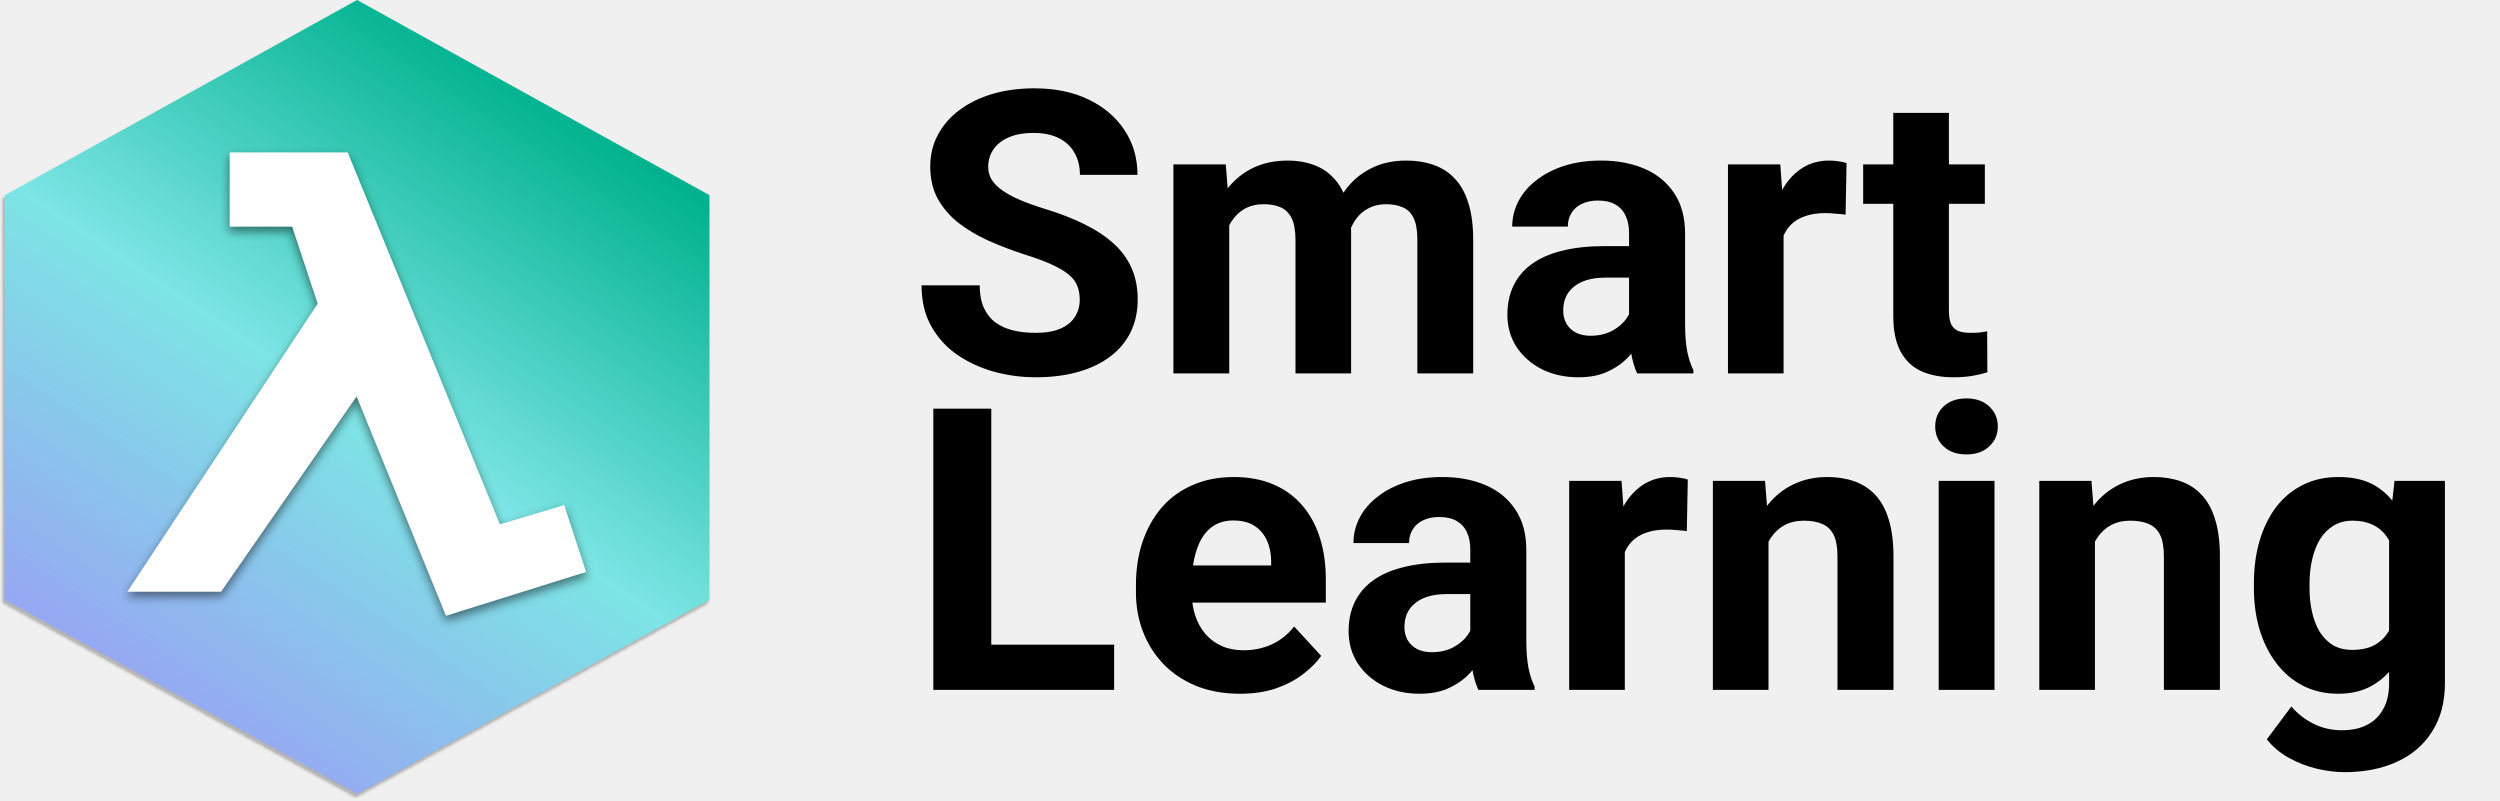
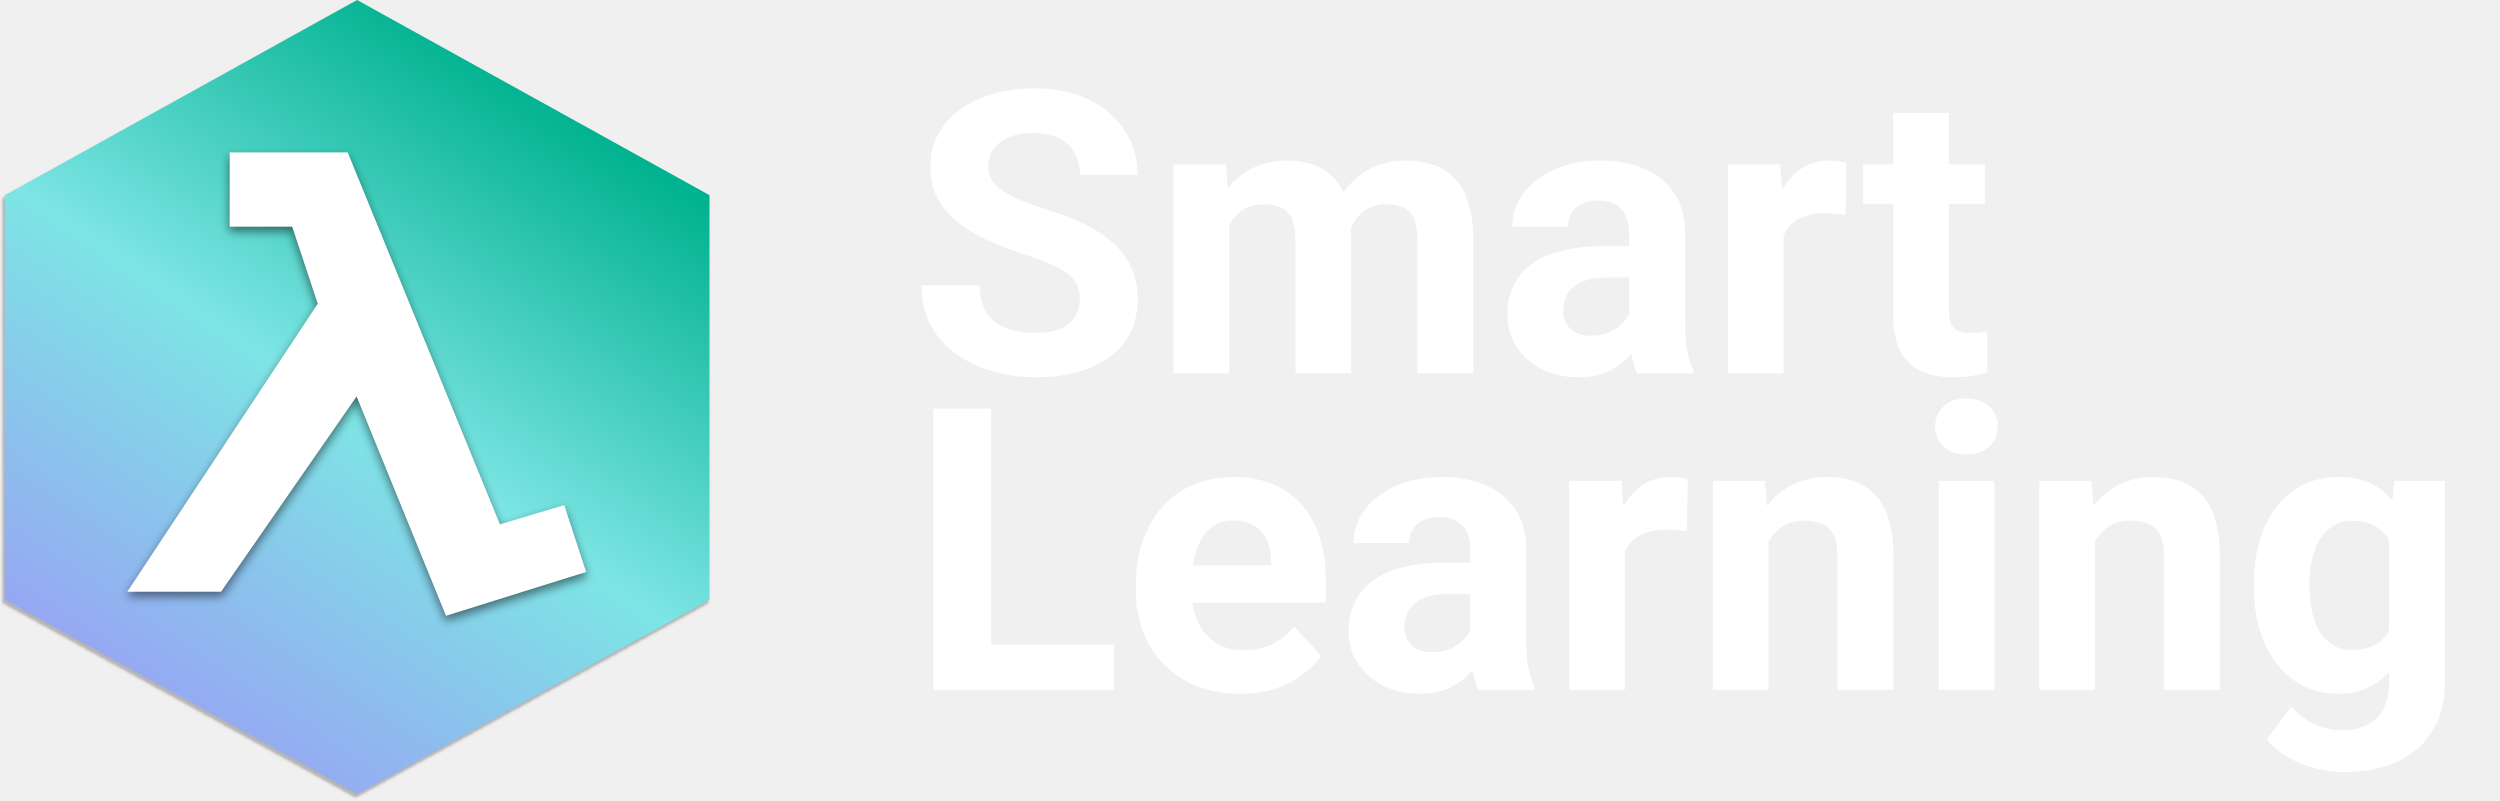
<svg xmlns="http://www.w3.org/2000/svg" width="158" height="50.6" viewBox="0 0 1580 506" fill="none">
  <g filter="url(#filter0_d_801_19)">
    <path d="M225.813 501.749L448.367 379.003V123.339L225.684 0L3 123.426V379.003L225.813 501.749Z" fill="url(#paint0_linear_801_19)" />
  </g>
  <g filter="url(#filter1_d_801_19)">
    <path d="M145.172 96.32H219.751L257.627 188.86L315.961 331.375L356.581 319.222L370.435 361.475L281.856 389.175L225.371 250.543L139.713 373.969H80.455L200.791 191.928L184.648 143.271H145.143L145.172 96.32Z" fill="white" />
  </g>
-   <path d="M682.398 189.491C682.398 186.317 681.91 183.469 680.934 180.946C680.038 178.342 678.329 175.982 675.807 173.866C673.284 171.669 669.744 169.512 665.187 167.396C660.629 165.281 654.729 163.083 647.486 160.805C639.43 158.201 631.78 155.271 624.537 152.016C617.376 148.76 611.028 144.976 605.494 140.663C600.042 136.269 595.729 131.182 592.555 125.404C589.462 119.626 587.916 112.912 587.916 105.263C587.916 97.857 589.544 91.143 592.799 85.121C596.054 79.018 600.611 73.809 606.471 69.496C612.33 65.102 619.247 61.724 627.223 59.364C635.279 57.004 644.109 55.824 653.712 55.824C666.814 55.824 678.248 58.184 688.014 62.904C697.779 67.624 705.348 74.094 710.719 82.314C716.171 90.533 718.897 99.932 718.897 110.512H682.521C682.521 105.303 681.422 100.746 679.225 96.84C677.109 92.852 673.854 89.719 669.459 87.44C665.146 85.162 659.693 84.022 653.102 84.022C646.754 84.022 641.464 84.999 637.232 86.952C633.001 88.824 629.827 91.387 627.711 94.643C625.595 97.816 624.537 101.397 624.537 105.385C624.537 108.396 625.27 111.122 626.734 113.563C628.281 116.005 630.559 118.284 633.57 120.399C636.581 122.515 640.284 124.509 644.679 126.381C649.073 128.253 654.16 130.084 659.938 131.874C669.622 134.804 678.126 138.1 685.45 141.762C692.856 145.424 699.041 149.534 704.005 154.091C708.969 158.648 712.713 163.816 715.235 169.594C717.758 175.372 719.02 181.923 719.02 189.247C719.02 196.978 717.514 203.896 714.503 209.999C711.492 216.103 707.138 221.27 701.441 225.502C695.745 229.734 688.95 232.948 681.056 235.146C673.162 237.343 664.332 238.441 654.566 238.441C645.777 238.441 637.11 237.302 628.565 235.023C620.021 232.663 612.249 229.123 605.25 224.403C598.333 219.683 592.799 213.661 588.648 206.337C584.498 199.013 582.423 190.346 582.423 180.336H619.166C619.166 185.87 620.021 190.549 621.729 194.374C623.438 198.199 625.839 201.291 628.932 203.651C632.105 206.011 635.849 207.72 640.162 208.778C644.557 209.836 649.358 210.365 654.566 210.365C660.914 210.365 666.122 209.47 670.191 207.68C674.342 205.889 677.394 203.407 679.347 200.233C681.381 197.06 682.398 193.479 682.398 189.491ZM776.881 131.264V236H741.603V103.92H774.684L776.881 131.264ZM771.998 165.321H762.232C762.232 156.125 763.331 147.662 765.528 139.931C767.807 132.118 771.103 125.364 775.416 119.667C779.811 113.889 785.222 109.413 791.651 106.239C798.08 103.065 805.527 101.479 813.99 101.479C819.85 101.479 825.221 102.374 830.104 104.164C834.986 105.873 839.177 108.599 842.677 112.343C846.257 116.005 849.024 120.806 850.978 126.747C852.931 132.606 853.907 139.646 853.907 147.865V236H818.751V151.771C818.751 145.749 817.937 141.111 816.31 137.855C814.682 134.6 812.363 132.322 809.352 131.02C806.422 129.717 802.882 129.066 798.731 129.066C794.174 129.066 790.187 130.002 786.769 131.874C783.432 133.746 780.665 136.35 778.468 139.687C776.271 142.942 774.643 146.767 773.585 151.161C772.527 155.556 771.998 160.276 771.998 165.321ZM850.611 161.293L838.038 162.88C838.038 154.254 839.096 146.238 841.212 138.832C843.409 131.426 846.624 124.916 850.855 119.301C855.169 113.686 860.499 109.332 866.847 106.239C873.194 103.065 880.519 101.479 888.819 101.479C895.167 101.479 900.945 102.414 906.153 104.286C911.362 106.076 915.797 108.965 919.459 112.953C923.202 116.859 926.051 121.986 928.004 128.334C930.038 134.682 931.056 142.453 931.056 151.649V236H895.777V151.649C895.777 145.546 894.964 140.907 893.336 137.733C891.79 134.478 889.511 132.24 886.5 131.02C883.57 129.717 880.071 129.066 876.002 129.066C871.77 129.066 868.067 129.921 864.894 131.63C861.72 133.257 859.075 135.536 856.959 138.466C854.843 141.396 853.256 144.813 852.198 148.72C851.14 152.545 850.611 156.736 850.611 161.293ZM1029.57 206.215V147.377C1029.57 143.145 1028.87 139.524 1027.49 136.513C1026.11 133.42 1023.95 131.02 1021.02 129.311C1018.17 127.602 1014.47 126.747 1009.91 126.747C1006.01 126.747 1002.63 127.439 999.781 128.822C996.933 130.124 994.736 132.037 993.189 134.56C991.643 137.001 990.87 139.89 990.87 143.227H955.714C955.714 137.611 957.016 132.281 959.62 127.235C962.224 122.19 966.008 117.755 970.973 113.93C975.937 110.023 981.837 106.972 988.673 104.774C995.59 102.577 1003.32 101.479 1011.87 101.479C1022.12 101.479 1031.23 103.188 1039.21 106.605C1047.19 110.023 1053.45 115.15 1058.01 121.986C1062.65 128.822 1064.97 137.367 1064.97 147.621V204.14C1064.97 211.382 1065.41 217.323 1066.31 221.962C1067.2 226.519 1068.51 230.507 1070.22 233.925V236H1034.69C1032.98 232.419 1031.68 227.943 1030.79 222.572C1029.97 217.12 1029.57 211.667 1029.57 206.215ZM1034.21 155.556L1034.45 175.453H1014.8C1010.16 175.453 1006.13 175.982 1002.71 177.04C999.293 178.098 996.485 179.604 994.288 181.557C992.091 183.428 990.463 185.626 989.405 188.148C988.429 190.671 987.94 193.438 987.94 196.449C987.94 199.46 988.632 202.187 990.016 204.628C991.399 206.988 993.393 208.86 995.997 210.243C998.601 211.545 1001.65 212.196 1005.15 212.196C1010.44 212.196 1015.04 211.138 1018.95 209.022C1022.85 206.907 1025.86 204.302 1027.98 201.21C1030.18 198.118 1031.32 195.188 1031.4 192.421L1040.67 207.313C1039.37 210.65 1037.58 214.109 1035.3 217.689C1033.11 221.27 1030.3 224.647 1026.88 227.821C1023.46 230.914 1019.35 233.477 1014.55 235.512C1009.75 237.465 1004.05 238.441 997.462 238.441C989.08 238.441 981.471 236.773 974.635 233.437C967.88 230.019 962.509 225.339 958.521 219.398C954.615 213.376 952.662 206.54 952.662 198.891C952.662 191.973 953.964 185.829 956.568 180.458C959.173 175.087 962.997 170.57 968.043 166.908C973.17 163.165 979.558 160.357 987.208 158.485C994.858 156.532 1003.73 155.556 1013.82 155.556H1034.21ZM1127.22 132.729V236H1092.07V103.92H1125.15L1127.22 132.729ZM1167.02 103.065L1166.41 135.658C1164.7 135.414 1162.62 135.211 1160.18 135.048C1157.82 134.804 1155.67 134.682 1153.71 134.682C1148.75 134.682 1144.43 135.333 1140.77 136.635C1137.19 137.855 1134.18 139.687 1131.74 142.128C1129.38 144.569 1127.59 147.54 1126.37 151.039C1125.23 154.538 1124.58 158.526 1124.42 163.002L1117.33 160.805C1117.33 152.26 1118.19 144.407 1119.9 137.245C1121.61 130.002 1124.09 123.695 1127.34 118.324C1130.68 112.953 1134.75 108.803 1139.55 105.873C1144.35 102.943 1149.85 101.479 1156.03 101.479C1157.98 101.479 1159.98 101.641 1162.01 101.967C1164.05 102.211 1165.72 102.577 1167.02 103.065ZM1254.42 103.92V128.822H1177.52V103.92H1254.42ZM1196.56 71.327H1231.71V196.205C1231.71 200.03 1232.2 202.96 1233.18 204.994C1234.24 207.029 1235.78 208.453 1237.82 209.267C1239.85 209.999 1242.42 210.365 1245.51 210.365C1247.71 210.365 1249.66 210.284 1251.37 210.121C1253.16 209.877 1254.66 209.633 1255.88 209.389L1256.01 235.268C1253 236.244 1249.74 237.017 1246.24 237.587C1242.74 238.157 1238.88 238.441 1234.64 238.441C1226.91 238.441 1220.16 237.18 1214.38 234.657C1208.68 232.053 1204.29 227.903 1201.2 222.206C1198.1 216.509 1196.56 209.022 1196.56 199.745V71.327ZM704.127 407.436V436H614.649V407.436H704.127ZM626.49 258.266V436H589.869V258.266H626.49ZM783.717 438.441C773.463 438.441 764.267 436.814 756.129 433.559C747.991 430.222 741.074 425.624 735.377 419.765C729.762 413.905 725.449 407.11 722.438 399.379C719.426 391.566 717.921 383.266 717.921 374.477V369.594C717.921 359.584 719.345 350.429 722.193 342.128C725.042 333.827 729.111 326.625 734.4 320.521C739.771 314.418 746.282 309.739 753.932 306.483C761.581 303.147 770.208 301.479 779.811 301.479C789.169 301.479 797.47 303.025 804.713 306.117C811.956 309.21 818.019 313.604 822.901 319.301C827.866 324.997 831.609 331.833 834.132 339.809C836.655 347.702 837.916 356.492 837.916 366.176V380.824H732.936V357.387H803.37V354.701C803.37 349.818 802.475 345.465 800.685 341.64C798.976 337.733 796.371 334.641 792.872 332.362C789.373 330.084 784.897 328.944 779.444 328.944C774.806 328.944 770.818 329.962 767.481 331.996C764.145 334.031 761.419 336.879 759.303 340.541C757.268 344.203 755.722 348.516 754.664 353.48C753.688 358.363 753.199 363.734 753.199 369.594V374.477C753.199 379.766 753.932 384.649 755.396 389.125C756.943 393.601 759.099 397.466 761.866 400.722C764.715 403.977 768.132 406.5 772.12 408.29C776.189 410.08 780.787 410.976 785.914 410.976C792.262 410.976 798.162 409.755 803.614 407.313C809.148 404.791 813.909 401.007 817.896 395.961L834.986 414.516C832.219 418.503 828.435 422.328 823.634 425.99C818.914 429.652 813.217 432.663 806.544 435.023C799.871 437.302 792.262 438.441 783.717 438.441ZM929.225 406.215V347.377C929.225 343.145 928.533 339.524 927.149 336.513C925.766 333.42 923.609 331.02 920.68 329.311C917.831 327.602 914.129 326.747 909.571 326.747C905.665 326.747 902.288 327.439 899.439 328.822C896.591 330.124 894.394 332.037 892.848 334.56C891.301 337.001 890.528 339.89 890.528 343.227H855.372C855.372 337.611 856.674 332.281 859.278 327.235C861.882 322.19 865.667 317.755 870.631 313.93C875.595 310.023 881.495 306.972 888.331 304.774C895.248 302.577 902.979 301.479 911.524 301.479C921.778 301.479 930.893 303.188 938.868 306.605C946.843 310.023 953.11 315.15 957.667 321.986C962.306 328.822 964.625 337.367 964.625 347.621V404.14C964.625 411.382 965.073 417.323 965.968 421.962C966.863 426.519 968.165 430.507 969.874 433.925V436H934.352C932.643 432.419 931.34 427.943 930.445 422.572C929.632 417.12 929.225 411.667 929.225 406.215ZM933.863 355.556L934.107 375.453H914.454C909.815 375.453 905.787 375.982 902.369 377.04C898.951 378.098 896.144 379.604 893.946 381.557C891.749 383.428 890.121 385.626 889.063 388.148C888.087 390.671 887.599 393.438 887.599 396.449C887.599 399.46 888.29 402.187 889.674 404.628C891.057 406.988 893.051 408.86 895.655 410.243C898.259 411.545 901.311 412.196 904.811 412.196C910.1 412.196 914.698 411.138 918.604 409.022C922.511 406.907 925.522 404.302 927.638 401.21C929.835 398.118 930.974 395.188 931.056 392.421L940.333 407.313C939.031 410.65 937.241 414.109 934.962 417.689C932.765 421.27 929.957 424.647 926.539 427.821C923.121 430.914 919.011 433.477 914.21 435.512C909.409 437.465 903.712 438.441 897.12 438.441C888.738 438.441 881.129 436.773 874.293 433.437C867.538 430.019 862.167 425.339 858.18 419.398C854.273 413.376 852.32 406.54 852.32 398.891C852.32 391.973 853.622 385.829 856.227 380.458C858.831 375.087 862.656 370.57 867.701 366.908C872.828 363.165 879.216 360.357 886.866 358.485C894.516 356.532 903.386 355.556 913.478 355.556H933.863ZM1026.88 332.729V436H991.725V303.92H1024.81L1026.88 332.729ZM1066.68 303.065L1066.07 335.658C1064.36 335.414 1062.28 335.211 1059.84 335.048C1057.48 334.804 1055.32 334.682 1053.37 334.682C1048.41 334.682 1044.09 335.333 1040.43 336.635C1036.85 337.855 1033.84 339.687 1031.4 342.128C1029.04 344.569 1027.25 347.54 1026.03 351.039C1024.89 354.538 1024.24 358.526 1024.07 363.002L1016.99 360.805C1016.99 352.26 1017.85 344.407 1019.56 337.245C1021.27 330.002 1023.75 323.695 1027 318.324C1030.34 312.953 1034.41 308.803 1039.21 305.873C1044.01 302.943 1049.5 301.479 1055.69 301.479C1057.64 301.479 1059.64 301.641 1061.67 301.967C1063.71 302.211 1065.37 302.577 1066.68 303.065ZM1117.7 332.118V436H1082.54V303.92H1115.5L1117.7 332.118ZM1112.57 365.321H1103.05C1103.05 355.556 1104.31 346.767 1106.84 338.954C1109.36 331.06 1112.9 324.346 1117.46 318.812C1122.01 313.197 1127.43 308.925 1133.69 305.995C1140.04 302.984 1147.12 301.479 1154.93 301.479C1161.12 301.479 1166.77 302.374 1171.9 304.164C1177.03 305.954 1181.42 308.803 1185.08 312.709C1188.83 316.615 1191.68 321.783 1193.63 328.212C1195.66 334.641 1196.68 342.494 1196.68 351.771V436H1161.28V351.649C1161.28 345.79 1160.47 341.233 1158.84 337.978C1157.21 334.722 1154.81 332.444 1151.64 331.142C1148.54 329.758 1144.72 329.066 1140.16 329.066C1135.44 329.066 1131.33 330.002 1127.83 331.874C1124.42 333.746 1121.57 336.35 1119.29 339.687C1117.09 342.942 1115.42 346.767 1114.28 351.161C1113.14 355.556 1112.57 360.276 1112.57 365.321ZM1260.52 303.92V436H1225.25V303.92H1260.52ZM1223.05 269.496C1223.05 264.369 1224.84 260.137 1228.42 256.801C1232 253.464 1236.8 251.796 1242.82 251.796C1248.76 251.796 1253.52 253.464 1257.11 256.801C1260.77 260.137 1262.6 264.369 1262.6 269.496C1262.6 274.623 1260.77 278.855 1257.11 282.191C1253.52 285.528 1248.76 287.196 1242.82 287.196C1236.8 287.196 1232 285.528 1228.42 282.191C1224.84 278.855 1223.05 274.623 1223.05 269.496ZM1324 332.118V436H1288.84V303.92H1321.8L1324 332.118ZM1318.87 365.321H1309.35C1309.35 355.556 1310.61 346.767 1313.14 338.954C1315.66 331.06 1319.2 324.346 1323.76 318.812C1328.31 313.197 1333.72 308.925 1339.99 305.995C1346.34 302.984 1353.42 301.479 1361.23 301.479C1367.42 301.479 1373.07 302.374 1378.2 304.164C1383.33 305.954 1387.72 308.803 1391.38 312.709C1395.13 316.615 1397.97 321.783 1399.93 328.212C1401.96 334.641 1402.98 342.494 1402.98 351.771V436H1367.58V351.649C1367.58 345.79 1366.77 341.233 1365.14 337.978C1363.51 334.722 1361.11 332.444 1357.94 331.142C1354.84 329.758 1351.02 329.066 1346.46 329.066C1341.74 329.066 1337.63 330.002 1334.13 331.874C1330.71 333.746 1327.87 336.35 1325.59 339.687C1323.39 342.942 1321.72 346.767 1320.58 351.161C1319.44 355.556 1318.87 360.276 1318.87 365.321ZM1513.33 303.92H1545.19V431.605C1545.19 443.65 1542.51 453.863 1537.13 462.245C1531.85 470.709 1524.44 477.097 1514.92 481.41C1505.4 485.805 1494.33 488.002 1481.71 488.002C1476.18 488.002 1470.32 487.27 1464.14 485.805C1458.03 484.34 1452.17 482.061 1446.56 478.969C1441.02 475.876 1436.39 471.97 1432.64 467.25L1448.15 446.498C1452.21 451.218 1456.93 454.88 1462.31 457.484C1467.68 460.17 1473.62 461.513 1480.13 461.513C1486.48 461.513 1491.85 460.333 1496.24 457.973C1500.64 455.694 1504.01 452.317 1506.37 447.841C1508.73 443.446 1509.91 438.116 1509.91 431.85V334.438L1513.33 303.92ZM1424.46 371.547V368.983C1424.46 358.892 1425.68 349.737 1428.13 341.518C1430.65 333.217 1434.19 326.096 1438.75 320.155C1443.38 314.215 1449 309.617 1455.59 306.361C1462.18 303.106 1469.63 301.479 1477.93 301.479C1486.72 301.479 1494.08 303.106 1500.03 306.361C1505.97 309.617 1510.85 314.255 1514.67 320.277C1518.5 326.218 1521.47 333.257 1523.58 341.396C1525.78 349.452 1527.49 358.282 1528.71 367.885V373.5C1527.49 382.696 1525.66 391.241 1523.22 399.135C1520.78 407.029 1517.56 413.946 1513.58 419.887C1509.59 425.746 1504.62 430.303 1498.68 433.559C1492.82 436.814 1485.82 438.441 1477.69 438.441C1469.55 438.441 1462.18 436.773 1455.59 433.437C1449.08 430.1 1443.51 425.421 1438.87 419.398C1434.23 413.376 1430.65 406.296 1428.13 398.158C1425.68 390.02 1424.46 381.15 1424.46 371.547ZM1459.62 368.983V371.547C1459.62 376.999 1460.15 382.086 1461.21 386.806C1462.26 391.526 1463.89 395.717 1466.09 399.379C1468.37 402.96 1471.18 405.767 1474.51 407.802C1477.93 409.755 1481.96 410.731 1486.6 410.731C1493.03 410.731 1498.28 409.389 1502.34 406.703C1506.41 403.936 1509.47 400.152 1511.5 395.351C1513.53 390.549 1514.71 385.015 1515.04 378.749V362.758C1514.88 357.631 1514.19 353.033 1512.96 348.964C1511.74 344.813 1510.04 341.273 1507.84 338.344C1505.64 335.414 1502.79 333.135 1499.29 331.508C1495.79 329.88 1491.64 329.066 1486.84 329.066C1482.2 329.066 1478.17 330.124 1474.76 332.24C1471.42 334.275 1468.61 337.082 1466.33 340.663C1464.14 344.244 1462.47 348.476 1461.33 353.358C1460.19 358.16 1459.62 363.368 1459.62 368.983Z" fill="black" />
+   <path d="M682.398 189.491C682.398 186.317 681.91 183.469 680.934 180.946C680.038 178.342 678.329 175.982 675.807 173.866C673.284 171.669 669.744 169.512 665.187 167.396C660.629 165.281 654.729 163.083 647.486 160.805C639.43 158.201 631.78 155.271 624.537 152.016C617.376 148.76 611.028 144.976 605.494 140.663C600.042 136.269 595.729 131.182 592.555 125.404C589.462 119.626 587.916 112.912 587.916 105.263C587.916 97.857 589.544 91.143 592.799 85.121C596.054 79.018 600.611 73.809 606.471 69.496C612.33 65.102 619.247 61.724 627.223 59.364C635.279 57.004 644.109 55.824 653.712 55.824C666.814 55.824 678.248 58.184 688.014 62.904C697.779 67.624 705.348 74.094 710.719 82.314C716.171 90.533 718.897 99.932 718.897 110.512H682.521C682.521 105.303 681.422 100.746 679.225 96.84C677.109 92.852 673.854 89.719 669.459 87.44C665.146 85.162 659.693 84.022 653.102 84.022C646.754 84.022 641.464 84.999 637.232 86.952C633.001 88.824 629.827 91.387 627.711 94.643C625.595 97.816 624.537 101.397 624.537 105.385C624.537 108.396 625.27 111.122 626.734 113.563C628.281 116.005 630.559 118.284 633.57 120.399C636.581 122.515 640.284 124.509 644.679 126.381C649.073 128.253 654.16 130.084 659.938 131.874C669.622 134.804 678.126 138.1 685.45 141.762C692.856 145.424 699.041 149.534 704.005 154.091C708.969 158.648 712.713 163.816 715.235 169.594C717.758 175.372 719.02 181.923 719.02 189.247C719.02 196.978 717.514 203.896 714.503 209.999C711.492 216.103 707.138 221.27 701.441 225.502C695.745 229.734 688.95 232.948 681.056 235.146C673.162 237.343 664.332 238.441 654.566 238.441C645.777 238.441 637.11 237.302 628.565 235.023C620.021 232.663 612.249 229.123 605.25 224.403C598.333 219.683 592.799 213.661 588.648 206.337C584.498 199.013 582.423 190.346 582.423 180.336H619.166C619.166 185.87 620.021 190.549 621.729 194.374C623.438 198.199 625.839 201.291 628.932 203.651C632.105 206.011 635.849 207.72 640.162 208.778C644.557 209.836 649.358 210.365 654.566 210.365C660.914 210.365 666.122 209.47 670.191 207.68C674.342 205.889 677.394 203.407 679.347 200.233C681.381 197.06 682.398 193.479 682.398 189.491ZM776.881 131.264V236H741.603V103.92H774.684L776.881 131.264ZM771.998 165.321H762.232C762.232 156.125 763.331 147.662 765.528 139.931C767.807 132.118 771.103 125.364 775.416 119.667C779.811 113.889 785.222 109.413 791.651 106.239C798.08 103.065 805.527 101.479 813.99 101.479C819.85 101.479 825.221 102.374 830.104 104.164C834.986 105.873 839.177 108.599 842.677 112.343C846.257 116.005 849.024 120.806 850.978 126.747C852.931 132.606 853.907 139.646 853.907 147.865V236H818.751V151.771C818.751 145.749 817.937 141.111 816.31 137.855C814.682 134.6 812.363 132.322 809.352 131.02C806.422 129.717 802.882 129.066 798.731 129.066C794.174 129.066 790.187 130.002 786.769 131.874C783.432 133.746 780.665 136.35 778.468 139.687C776.271 142.942 774.643 146.767 773.585 151.161C772.527 155.556 771.998 160.276 771.998 165.321ZM850.611 161.293L838.038 162.88C838.038 154.254 839.096 146.238 841.212 138.832C843.409 131.426 846.624 124.916 850.855 119.301C855.169 113.686 860.499 109.332 866.847 106.239C873.194 103.065 880.519 101.479 888.819 101.479C895.167 101.479 900.945 102.414 906.153 104.286C911.362 106.076 915.797 108.965 919.459 112.953C923.202 116.859 926.051 121.986 928.004 128.334C930.038 134.682 931.056 142.453 931.056 151.649V236H895.777V151.649C895.777 145.546 894.964 140.907 893.336 137.733C891.79 134.478 889.511 132.24 886.5 131.02C883.57 129.717 880.071 129.066 876.002 129.066C871.77 129.066 868.067 129.921 864.894 131.63C861.72 133.257 859.075 135.536 856.959 138.466C854.843 141.396 853.256 144.813 852.198 148.72C851.14 152.545 850.611 156.736 850.611 161.293ZM1029.57 206.215V147.377C1029.57 143.145 1028.87 139.524 1027.49 136.513C1026.11 133.42 1023.95 131.02 1021.02 129.311C1018.17 127.602 1014.47 126.747 1009.91 126.747C1006.01 126.747 1002.63 127.439 999.781 128.822C996.933 130.124 994.736 132.037 993.189 134.56C991.643 137.001 990.87 139.89 990.87 143.227H955.714C955.714 137.611 957.016 132.281 959.62 127.235C962.224 122.19 966.008 117.755 970.973 113.93C975.937 110.023 981.837 106.972 988.673 104.774C995.59 102.577 1003.32 101.479 1011.87 101.479C1022.12 101.479 1031.23 103.188 1039.21 106.605C1047.19 110.023 1053.45 115.15 1058.01 121.986C1062.65 128.822 1064.97 137.367 1064.97 147.621V204.14C1064.97 211.382 1065.41 217.323 1066.31 221.962C1067.2 226.519 1068.51 230.507 1070.22 233.925V236H1034.69C1032.98 232.419 1031.68 227.943 1030.79 222.572C1029.97 217.12 1029.57 211.667 1029.57 206.215ZM1034.21 155.556L1034.45 175.453H1014.8C1010.16 175.453 1006.13 175.982 1002.71 177.04C999.293 178.098 996.485 179.604 994.288 181.557C992.091 183.428 990.463 185.626 989.405 188.148C988.429 190.671 987.94 193.438 987.94 196.449C987.94 199.46 988.632 202.187 990.016 204.628C991.399 206.988 993.393 208.86 995.997 210.243C998.601 211.545 1001.65 212.196 1005.15 212.196C1010.44 212.196 1015.04 211.138 1018.95 209.022C1022.85 206.907 1025.86 204.302 1027.98 201.21C1030.18 198.118 1031.32 195.188 1031.4 192.421L1040.67 207.313C1039.37 210.65 1037.58 214.109 1035.3 217.689C1033.11 221.27 1030.3 224.647 1026.88 227.821C1023.46 230.914 1019.35 233.477 1014.55 235.512C1009.75 237.465 1004.05 238.441 997.462 238.441C989.08 238.441 981.471 236.773 974.635 233.437C967.88 230.019 962.509 225.339 958.521 219.398C954.615 213.376 952.662 206.54 952.662 198.891C952.662 191.973 953.964 185.829 956.568 180.458C959.173 175.087 962.997 170.57 968.043 166.908C973.17 163.165 979.558 160.357 987.208 158.485C994.858 156.532 1003.73 155.556 1013.82 155.556H1034.21ZM1127.22 132.729V236H1092.07V103.92H1125.15L1127.22 132.729ZM1167.02 103.065L1166.41 135.658C1164.7 135.414 1162.62 135.211 1160.18 135.048C1157.82 134.804 1155.67 134.682 1153.71 134.682C1148.75 134.682 1144.43 135.333 1140.77 136.635C1137.19 137.855 1134.18 139.687 1131.74 142.128C1129.38 144.569 1127.59 147.54 1126.37 151.039C1125.23 154.538 1124.58 158.526 1124.42 163.002L1117.33 160.805C1117.33 152.26 1118.19 144.407 1119.9 137.245C1121.61 130.002 1124.09 123.695 1127.34 118.324C1130.68 112.953 1134.75 108.803 1139.55 105.873C1144.35 102.943 1149.85 101.479 1156.03 101.479C1157.98 101.479 1159.98 101.641 1162.01 101.967C1164.05 102.211 1165.72 102.577 1167.02 103.065ZM1254.42 103.92V128.822H1177.52V103.92H1254.42ZM1196.56 71.327H1231.71V196.205C1231.71 200.03 1232.2 202.96 1233.18 204.994C1234.24 207.029 1235.78 208.453 1237.82 209.267C1239.85 209.999 1242.42 210.365 1245.51 210.365C1247.71 210.365 1249.66 210.284 1251.37 210.121C1253.16 209.877 1254.66 209.633 1255.88 209.389L1256.01 235.268C1253 236.244 1249.74 237.017 1246.24 237.587C1242.74 238.157 1238.88 238.441 1234.64 238.441C1226.91 238.441 1220.16 237.18 1214.38 234.657C1208.68 232.053 1204.29 227.903 1201.2 222.206C1198.1 216.509 1196.56 209.022 1196.56 199.745V71.327ZM704.127 407.436V436H614.649V407.436H704.127ZM626.49 258.266V436H589.869V258.266H626.49ZM783.717 438.441C773.463 438.441 764.267 436.814 756.129 433.559C747.991 430.222 741.074 425.624 735.377 419.765C729.762 413.905 725.449 407.11 722.438 399.379C719.426 391.566 717.921 383.266 717.921 374.477V369.594C717.921 359.584 719.345 350.429 722.193 342.128C725.042 333.827 729.111 326.625 734.4 320.521C739.771 314.418 746.282 309.739 753.932 306.483C761.581 303.147 770.208 301.479 779.811 301.479C789.169 301.479 797.47 303.025 804.713 306.117C811.956 309.21 818.019 313.604 822.901 319.301C827.866 324.997 831.609 331.833 834.132 339.809C836.655 347.702 837.916 356.492 837.916 366.176V380.824H732.936V357.387H803.37V354.701C803.37 349.818 802.475 345.465 800.685 341.64C798.976 337.733 796.371 334.641 792.872 332.362C789.373 330.084 784.897 328.944 779.444 328.944C774.806 328.944 770.818 329.962 767.481 331.996C764.145 334.031 761.419 336.879 759.303 340.541C757.268 344.203 755.722 348.516 754.664 353.48C753.688 358.363 753.199 363.734 753.199 369.594V374.477C753.199 379.766 753.932 384.649 755.396 389.125C756.943 393.601 759.099 397.466 761.866 400.722C764.715 403.977 768.132 406.5 772.12 408.29C776.189 410.08 780.787 410.976 785.914 410.976C792.262 410.976 798.162 409.755 803.614 407.313C809.148 404.791 813.909 401.007 817.896 395.961L834.986 414.516C832.219 418.503 828.435 422.328 823.634 425.99C818.914 429.652 813.217 432.663 806.544 435.023C799.871 437.302 792.262 438.441 783.717 438.441ZM929.225 406.215V347.377C929.225 343.145 928.533 339.524 927.149 336.513C925.766 333.42 923.609 331.02 920.68 329.311C917.831 327.602 914.129 326.747 909.571 326.747C905.665 326.747 902.288 327.439 899.439 328.822C896.591 330.124 894.394 332.037 892.848 334.56C891.301 337.001 890.528 339.89 890.528 343.227H855.372C855.372 337.611 856.674 332.281 859.278 327.235C861.882 322.19 865.667 317.755 870.631 313.93C875.595 310.023 881.495 306.972 888.331 304.774C895.248 302.577 902.979 301.479 911.524 301.479C921.778 301.479 930.893 303.188 938.868 306.605C946.843 310.023 953.11 315.15 957.667 321.986C962.306 328.822 964.625 337.367 964.625 347.621V404.14C964.625 411.382 965.073 417.323 965.968 421.962C966.863 426.519 968.165 430.507 969.874 433.925V436H934.352C932.643 432.419 931.34 427.943 930.445 422.572C929.632 417.12 929.225 411.667 929.225 406.215ZM933.863 355.556L934.107 375.453H914.454C909.815 375.453 905.787 375.982 902.369 377.04C898.951 378.098 896.144 379.604 893.946 381.557C891.749 383.428 890.121 385.626 889.063 388.148C888.087 390.671 887.599 393.438 887.599 396.449C887.599 399.46 888.29 402.187 889.674 404.628C891.057 406.988 893.051 408.86 895.655 410.243C898.259 411.545 901.311 412.196 904.811 412.196C910.1 412.196 914.698 411.138 918.604 409.022C922.511 406.907 925.522 404.302 927.638 401.21C929.835 398.118 930.974 395.188 931.056 392.421L940.333 407.313C939.031 410.65 937.241 414.109 934.962 417.689C932.765 421.27 929.957 424.647 926.539 427.821C923.121 430.914 919.011 433.477 914.21 435.512C909.409 437.465 903.712 438.441 897.12 438.441C888.738 438.441 881.129 436.773 874.293 433.437C867.538 430.019 862.167 425.339 858.18 419.398C854.273 413.376 852.32 406.54 852.32 398.891C852.32 391.973 853.622 385.829 856.227 380.458C858.831 375.087 862.656 370.57 867.701 366.908C872.828 363.165 879.216 360.357 886.866 358.485C894.516 356.532 903.386 355.556 913.478 355.556H933.863ZM1026.88 332.729V436H991.725V303.92H1024.81L1026.88 332.729ZM1066.68 303.065L1066.07 335.658C1064.36 335.414 1062.28 335.211 1059.84 335.048C1057.48 334.804 1055.32 334.682 1053.37 334.682C1048.41 334.682 1044.09 335.333 1040.43 336.635C1036.85 337.855 1033.84 339.687 1031.4 342.128C1029.04 344.569 1027.25 347.54 1026.03 351.039C1024.89 354.538 1024.24 358.526 1024.07 363.002L1016.99 360.805C1016.99 352.26 1017.85 344.407 1019.56 337.245C1021.27 330.002 1023.75 323.695 1027 318.324C1030.34 312.953 1034.41 308.803 1039.21 305.873C1044.01 302.943 1049.5 301.479 1055.69 301.479C1057.64 301.479 1059.64 301.641 1061.67 301.967C1063.71 302.211 1065.37 302.577 1066.68 303.065ZM1117.7 332.118V436H1082.54V303.92H1115.5L1117.7 332.118ZM1112.57 365.321H1103.05C1103.05 355.556 1104.31 346.767 1106.84 338.954C1109.36 331.06 1112.9 324.346 1117.46 318.812C1122.01 313.197 1127.43 308.925 1133.69 305.995C1140.04 302.984 1147.12 301.479 1154.93 301.479C1161.12 301.479 1166.77 302.374 1171.9 304.164C1177.03 305.954 1181.42 308.803 1185.08 312.709C1188.83 316.615 1191.68 321.783 1193.63 328.212C1195.66 334.641 1196.68 342.494 1196.68 351.771V436H1161.28V351.649C1161.28 345.79 1160.47 341.233 1158.84 337.978C1157.21 334.722 1154.81 332.444 1151.64 331.142C1148.54 329.758 1144.72 329.066 1140.16 329.066C1135.44 329.066 1131.33 330.002 1127.83 331.874C1124.42 333.746 1121.57 336.35 1119.29 339.687C1117.09 342.942 1115.42 346.767 1114.28 351.161C1113.14 355.556 1112.57 360.276 1112.57 365.321ZM1260.52 303.92V436H1225.25V303.92H1260.52ZM1223.05 269.496C1223.05 264.369 1224.84 260.137 1228.42 256.801C1232 253.464 1236.8 251.796 1242.82 251.796C1248.76 251.796 1253.52 253.464 1257.11 256.801C1260.77 260.137 1262.6 264.369 1262.6 269.496C1262.6 274.623 1260.77 278.855 1257.11 282.191C1253.52 285.528 1248.76 287.196 1242.82 287.196C1236.8 287.196 1232 285.528 1228.42 282.191C1224.84 278.855 1223.05 274.623 1223.05 269.496ZM1324 332.118V436H1288.84V303.92H1321.8L1324 332.118ZM1318.87 365.321H1309.35C1309.35 355.556 1310.61 346.767 1313.14 338.954C1315.66 331.06 1319.2 324.346 1323.76 318.812C1328.31 313.197 1333.72 308.925 1339.99 305.995C1346.34 302.984 1353.42 301.479 1361.23 301.479C1367.42 301.479 1373.07 302.374 1378.2 304.164C1383.33 305.954 1387.72 308.803 1391.38 312.709C1395.13 316.615 1397.97 321.783 1399.93 328.212C1401.96 334.641 1402.98 342.494 1402.98 351.771V436H1367.58V351.649C1367.58 345.79 1366.77 341.233 1365.14 337.978C1363.51 334.722 1361.11 332.444 1357.94 331.142C1354.84 329.758 1351.02 329.066 1346.46 329.066C1341.74 329.066 1337.63 330.002 1334.13 331.874C1330.71 333.746 1327.87 336.35 1325.59 339.687C1323.39 342.942 1321.72 346.767 1320.58 351.161C1319.44 355.556 1318.87 360.276 1318.87 365.321ZM1513.33 303.92H1545.19V431.605C1545.19 443.65 1542.51 453.863 1537.13 462.245C1531.85 470.709 1524.44 477.097 1514.92 481.41C1505.4 485.805 1494.33 488.002 1481.71 488.002C1476.18 488.002 1470.32 487.27 1464.14 485.805C1458.03 484.34 1452.17 482.061 1446.56 478.969C1441.02 475.876 1436.39 471.97 1432.64 467.25L1448.15 446.498C1452.21 451.218 1456.93 454.88 1462.31 457.484C1467.68 460.17 1473.62 461.513 1480.13 461.513C1486.48 461.513 1491.85 460.333 1496.24 457.973C1500.64 455.694 1504.01 452.317 1506.37 447.841C1508.73 443.446 1509.91 438.116 1509.91 431.85V334.438L1513.33 303.92ZM1424.46 371.547V368.983C1424.46 358.892 1425.68 349.737 1428.13 341.518C1430.65 333.217 1434.19 326.096 1438.75 320.155C1443.38 314.215 1449 309.617 1455.59 306.361C1462.18 303.106 1469.63 301.479 1477.93 301.479C1486.72 301.479 1494.08 303.106 1500.03 306.361C1505.97 309.617 1510.85 314.255 1514.67 320.277C1518.5 326.218 1521.47 333.257 1523.58 341.396C1525.78 349.452 1527.49 358.282 1528.71 367.885V373.5C1527.49 382.696 1525.66 391.241 1523.22 399.135C1520.78 407.029 1517.56 413.946 1513.58 419.887C1509.59 425.746 1504.62 430.303 1498.68 433.559C1492.82 436.814 1485.82 438.441 1477.69 438.441C1469.55 438.441 1462.18 436.773 1455.59 433.437C1449.08 430.1 1443.51 425.421 1438.87 419.398C1434.23 413.376 1430.65 406.296 1428.13 398.158C1425.68 390.02 1424.46 381.15 1424.46 371.547ZM1459.62 368.983V371.547C1459.62 376.999 1460.15 382.086 1461.21 386.806C1462.26 391.526 1463.89 395.717 1466.09 399.379C1468.37 402.96 1471.18 405.767 1474.51 407.802C1477.93 409.755 1481.96 410.731 1486.6 410.731C1493.03 410.731 1498.28 409.389 1502.34 406.703C1506.41 403.936 1509.47 400.152 1511.5 395.351C1513.53 390.549 1514.71 385.015 1515.04 378.749V362.758C1514.88 357.631 1514.19 353.033 1512.96 348.964C1511.74 344.813 1510.04 341.273 1507.84 338.344C1505.64 335.414 1502.79 333.135 1499.29 331.508C1495.79 329.88 1491.64 329.066 1486.84 329.066C1482.2 329.066 1478.17 330.124 1474.76 332.24C1471.42 334.275 1468.61 337.082 1466.33 340.663C1464.14 344.244 1462.47 348.476 1461.33 353.358C1460.19 358.16 1459.62 363.368 1459.62 368.983Z" fill="white" />
  <defs>
    <filter id="filter0_d_801_19" x="0" y="0" width="449.366" height="505.749" filterUnits="userSpaceOnUse" color-interpolation-filters="sRGB">
      <feFlood flood-opacity="0" result="BackgroundImageFix" />
      <feColorMatrix in="SourceAlpha" type="matrix" values="0 0 0 0 0 0 0 0 0 0 0 0 0 0 0 0 0 0 127 0" result="hardAlpha" />
      <feOffset dx="-1" dy="2" />
      <feGaussianBlur stdDeviation="1" />
      <feColorMatrix type="matrix" values="0 0 0 0 0 0 0 0 0 0 0 0 0 0 0 0 0 0 0.251 0" />
      <feBlend mode="normal" in2="BackgroundImageFix" result="effect1_dropShadow_801_19" />
      <feBlend mode="normal" in="SourceGraphic" in2="effect1_dropShadow_801_19" result="shape" />
    </filter>
    <filter id="filter1_d_801_19" x="74.455" y="93.32" width="301.979" height="304.855" filterUnits="userSpaceOnUse" color-interpolation-filters="sRGB">
      <feFlood flood-opacity="0" result="BackgroundImageFix" />
      <feColorMatrix in="SourceAlpha" type="matrix" values="0 0 0 0 0 0 0 0 0 0 0 0 0 0 0 0 0 0 127 0" result="hardAlpha" />
      <feOffset dy="3" />
      <feGaussianBlur stdDeviation="3" />
      <feColorMatrix type="matrix" values="0 0 0 0 0 0 0 0 0 0 0 0 0 0 0 0 0 0 0.471 0" />
      <feBlend mode="normal" in2="BackgroundImageFix" result="effect1_dropShadow_801_19" />
      <feBlend mode="normal" in="SourceGraphic" in2="effect1_dropShadow_801_19" result="shape" />
    </filter>
    <linearGradient id="paint0_linear_801_19" x1="374.598" y1="79.247" x2="86.918" y2="509.56" gradientUnits="userSpaceOnUse">
      <stop stop-color="#00B28F" />
      <stop offset="0.454" stop-color="#7DE5E5" />
      <stop offset="1" stop-color="#9D96F6" />
    </linearGradient>
  </defs>
</svg>
